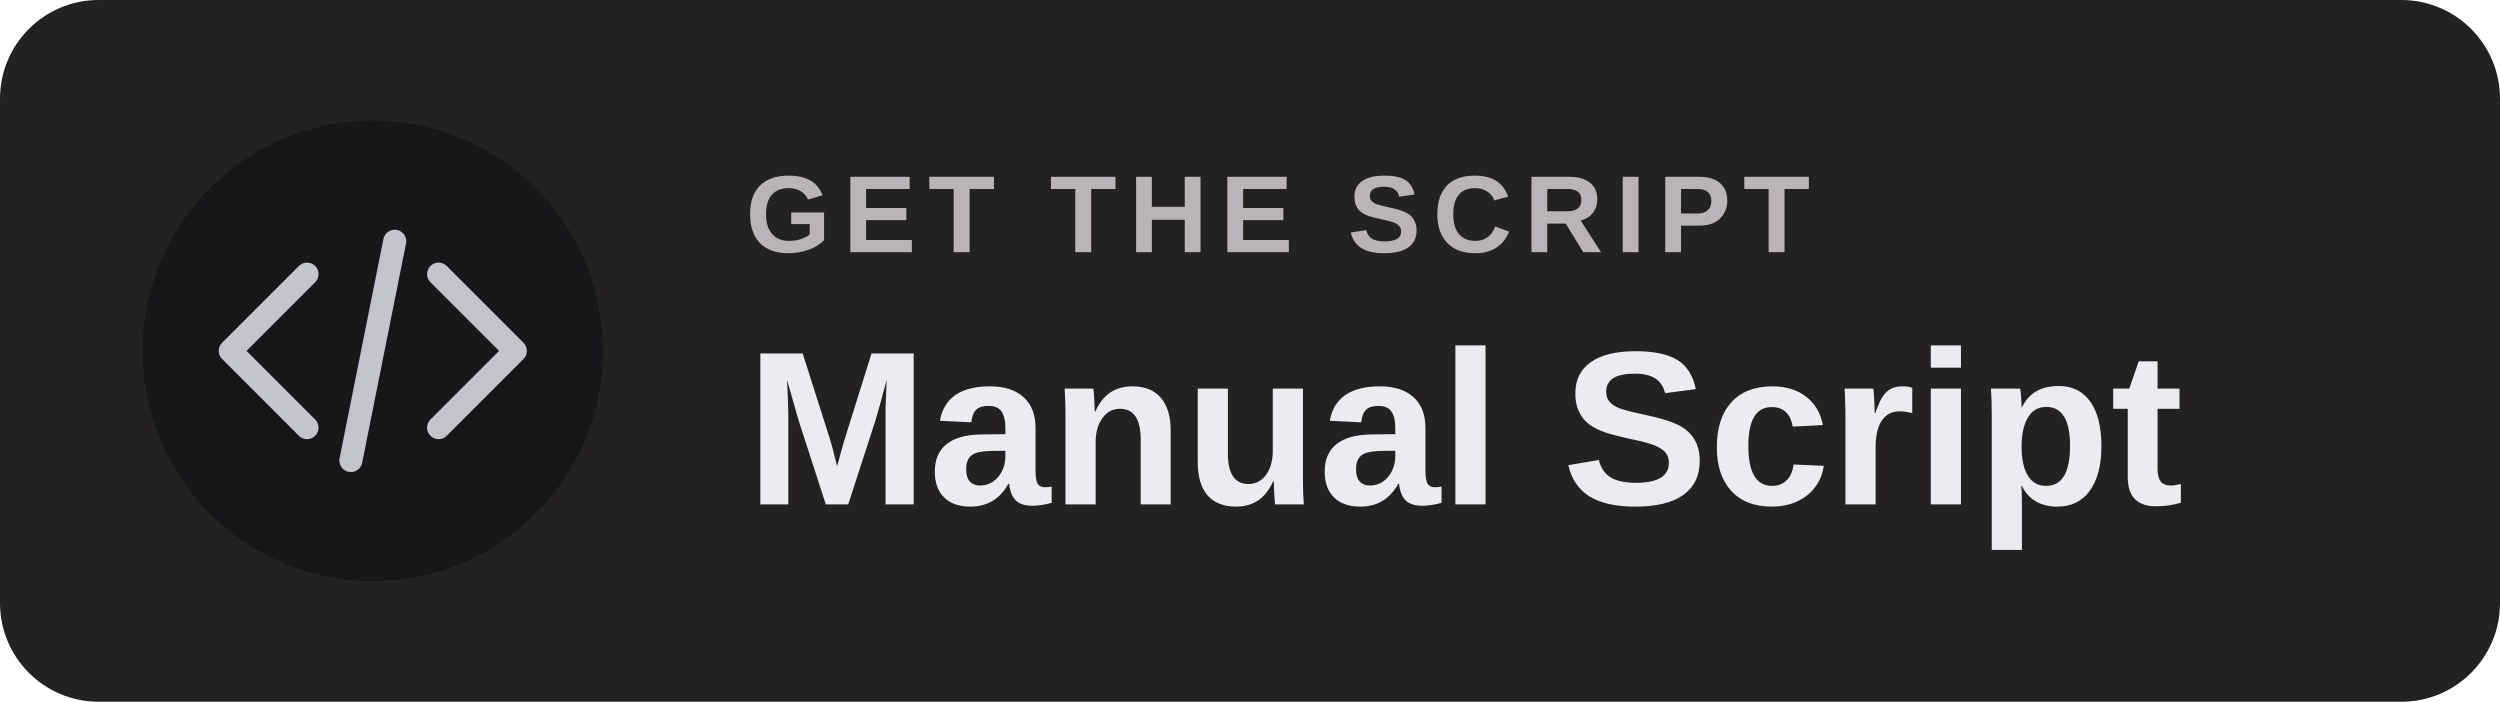
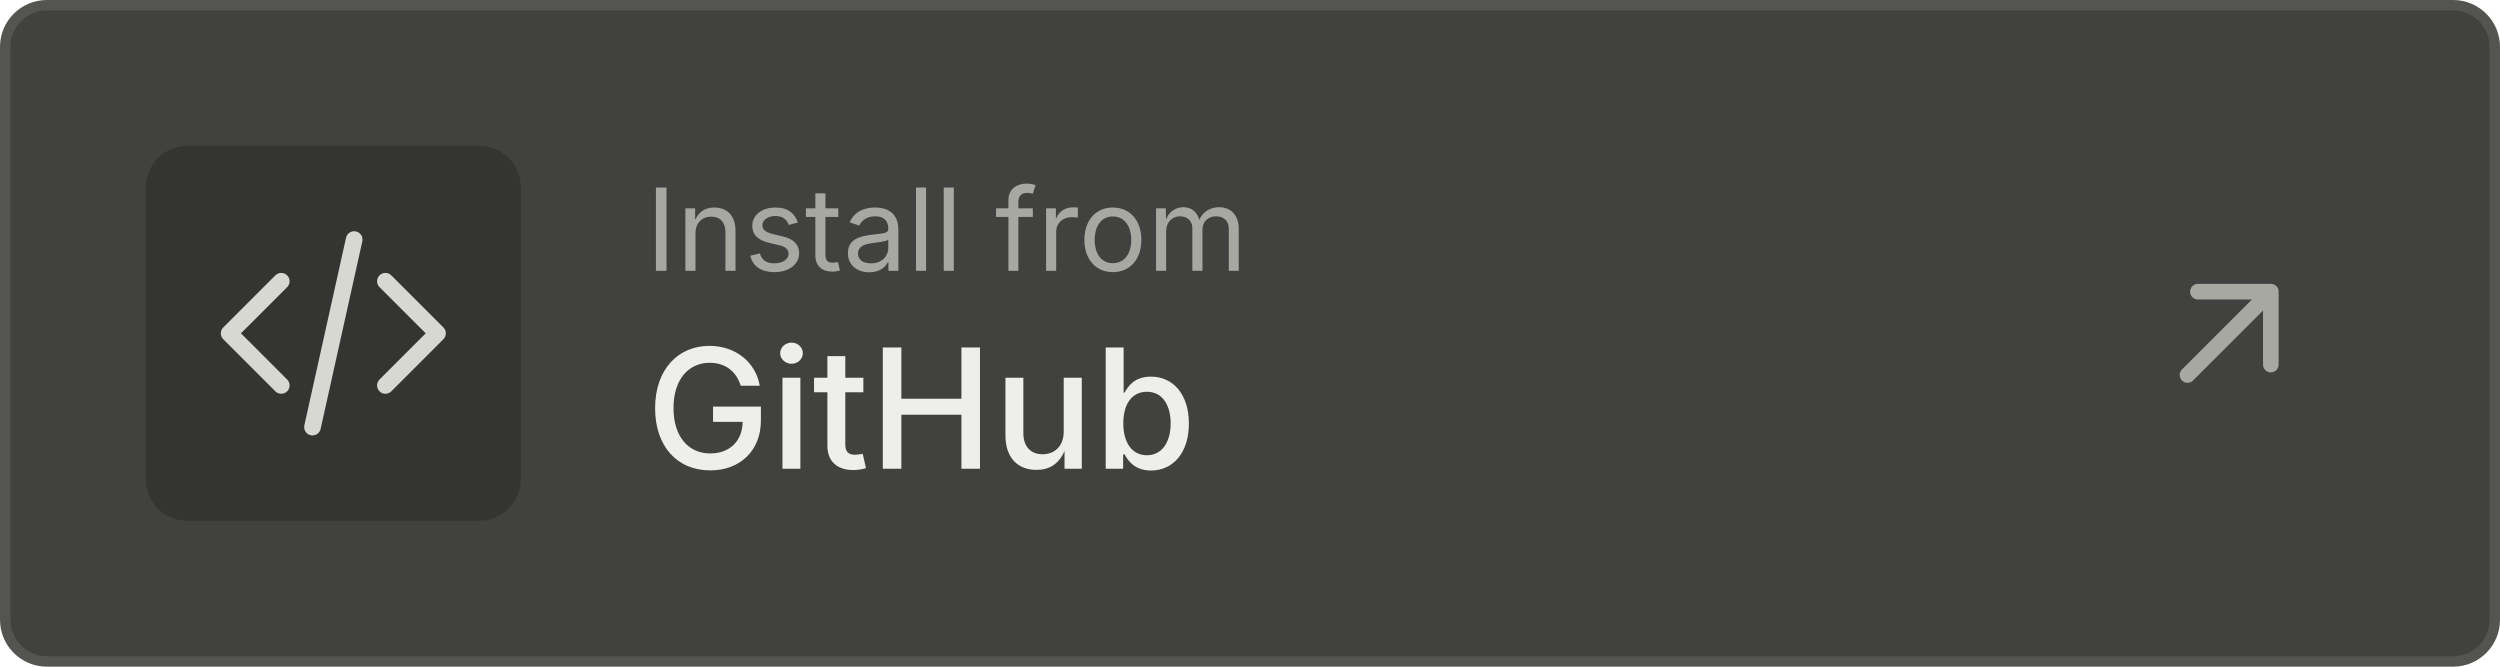
- <svg xmlns="http://www.w3.org/2000/svg" width="228" height="64" viewBox="0 0 228 64" role="img" aria-label="Get the manual script">
-   <rect width="228" height="64" rx="9" fill="#242123" />
-   <circle cx="34" cy="32" r="21" fill="#171619" />
-   <g fill="none" stroke="#C4C4CD" stroke-width="2.1" stroke-linecap="round" stroke-linejoin="round">
-     <path d="m28 25-7 7 7 7m12-14 7 7-7 7m-4-17-4 20" />
+ <svg xmlns="http://www.w3.org/2000/svg" width="240" height="64" viewBox="0 0 240 64" role="img" aria-label="Install from GitHub">
+   <rect x=".5" y=".5" width="239" height="63" rx="4" fill="#414140" stroke="#545450" />
+   <rect x="14" y="14" width="36" height="36" rx="4" fill="#343433" />
+   <g fill="none" stroke="#d8d8d3" stroke-width="1.6" stroke-linecap="round" stroke-linejoin="round">
+     <path d="m27 27-5 5 5 5m10-10 5 5-5 5m-3-14-4 18" />
  </g>
-   <text x="68" y="23" fill="#B8B4B7" font-family="Arial,Helvetica,sans-serif" font-size="10" font-weight="600" letter-spacing="1.1">GET THE SCRIPT</text>
-   <text x="68" y="46" fill="#ECECF0" font-family="Arial,Helvetica,sans-serif" font-size="20" font-weight="600">Manual Script</text>
+   <g font-family="-apple-system,BlinkMacSystemFont,'Segoe UI',sans-serif">
+     <text x="62" y="26" fill="#a8a8a2" font-size="11">Install from</text>
+     <text x="62" y="45" fill="#eeeeea" font-size="16" font-weight="500">GitHub</text>
+   </g>
+   <path d="M210 36l8-8m-7 0h7v7" fill="none" stroke="#a8a8a2" stroke-width="1.5" stroke-linecap="round" stroke-linejoin="round" />
</svg>
